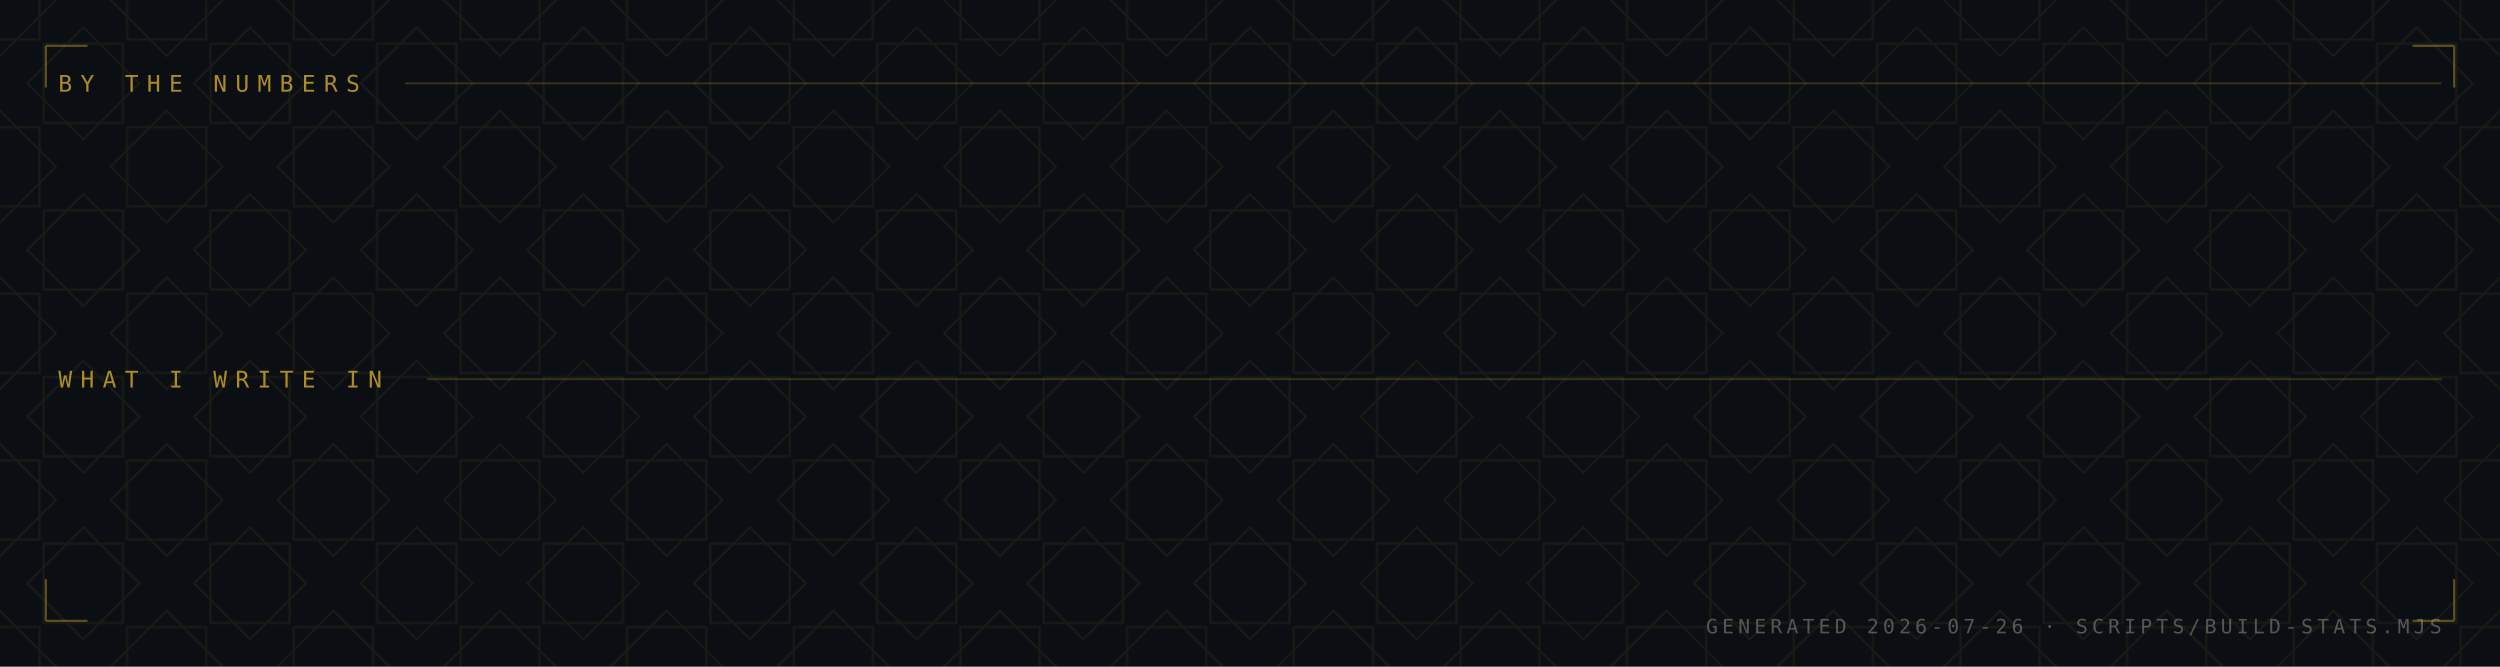
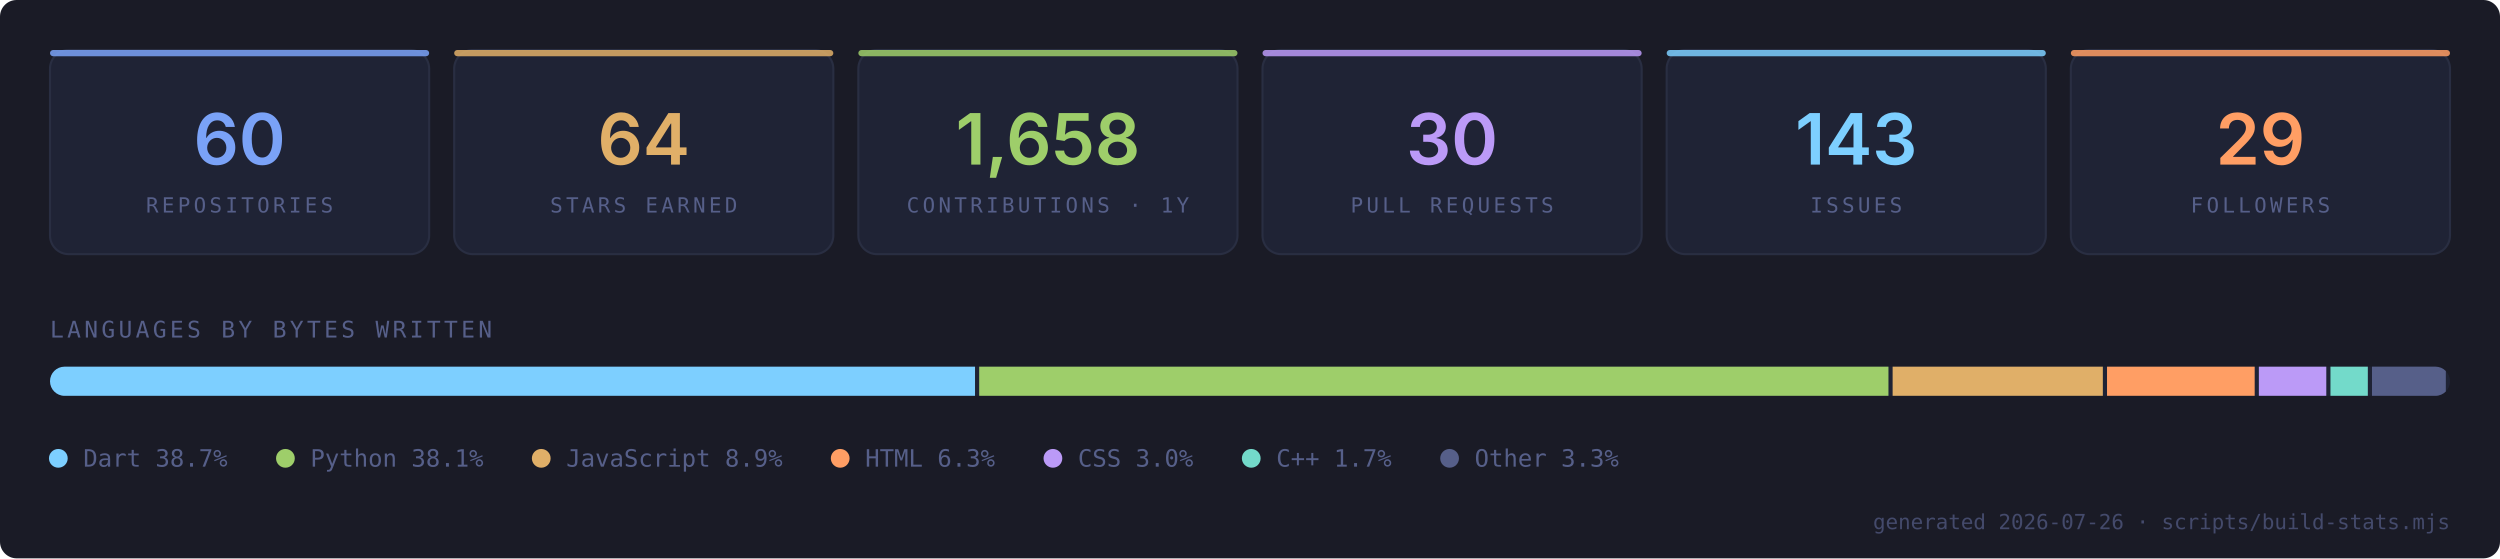
- <svg xmlns="http://www.w3.org/2000/svg" viewBox="0 0 1200 320" width="1200" height="320" role="img" aria-label="GitHub statistics for Lord-shaban: 41 repositories, 63 stars, 1447 commits in the last year">
+ <svg xmlns="http://www.w3.org/2000/svg" viewBox="0 0 1200 268" width="1200" height="268" role="img" aria-label="GitHub statistics for Lord-shaban: 60 repositories, 64 stars, 1658 contributions in the last year">
  <defs>
-     <pattern id="ground" width="80" height="80" patternUnits="userSpaceOnUse">
-       <g fill="none" stroke="#C9A227" stroke-width="1">
-         <rect x="21" y="21" width="38" height="38" />
-         <rect x="21" y="21" width="38" height="38" transform="rotate(45 40 40)" />
-         <rect x="-19" y="-19" width="38" height="38" />
-         <rect x="-19" y="-19" width="38" height="38" transform="rotate(45 0 0)" />
-         <rect x="61" y="-19" width="38" height="38" />
-         <rect x="61" y="-19" width="38" height="38" transform="rotate(45 80 0)" />
-         <rect x="-19" y="61" width="38" height="38" />
-         <rect x="-19" y="61" width="38" height="38" transform="rotate(45 0 80)" />
-         <rect x="61" y="61" width="38" height="38" />
-         <rect x="61" y="61" width="38" height="38" transform="rotate(45 80 80)" />
-       </g>
-     </pattern>
-     <clipPath id="sweep">
-       <rect x="28" y="210" height="16" width="0">
-         <animate attributeName="width" from="0" to="1144" dur="1.1s" begin="0.3s" fill="freeze" calcMode="spline" keySplines="0.2 0.7 0.3 1" />
-       </rect>
+     <clipPath id="rounded">
+       <rect x="24" y="176" width="1152" height="14" rx="7" />
    </clipPath>
    <style>
-       .serif { font-family: Georgia, "Iowan Old Style", "Palatino Linotype", "Times New Roman", serif; }
-       .mono  { font-family: ui-monospace, SFMono-Regular, "JetBrains Mono", Menlo, Consolas, monospace; }
-       .ar    { font-family: "Noto Naskh Arabic", "Amiri", "Traditional Arabic", "Segoe UI", Tahoma, serif; }
+       .mono { font-family: ui-monospace, "SF Mono", "JetBrains Mono", "Cascadia Code", Menlo, Consolas, monospace; }
+       .sans { font-family: ui-sans-serif, system-ui, "Inter", "Segoe UI", Roboto, Helvetica, Arial, sans-serif; }
      
-       .rise { opacity: 0; transform: translateY(8px); animation: rise .7s cubic-bezier(.2,.7,.3,1) .1s forwards; }
-       .fade { opacity: 0; animation: fade .6s ease-out 1.1s forwards; }
-       @keyframes rise { to { opacity: 1; transform: translateY(0) } }
-       @keyframes fade { to { opacity: 1 } }
+       .pop  { animation: pop .5s cubic-bezier(.2,.7,.3,1) backwards; }
+       .fade { animation: fade .5s ease-out 1.1s backwards; }
+       /* The bar wipes in with a CSS transform rather than an animated clip:
+          SMIL ignores prefers-reduced-motion, so a SMIL sweep would keep
+          moving — or freeze at zero width — for readers who opted out. */
+       .sweep {
+         transform-box: view-box;
+         transform-origin: 24px 176px;
+         animation: sweep .9s cubic-bezier(.2,.7,.3,1) .3s backwards;
+       }
+       @keyframes pop   { from { opacity: 0; transform: translateY(8px) } to { opacity: 1; transform: none } }
+       @keyframes fade  { from { opacity: 0 } to { opacity: 1 } }
+       @keyframes sweep { from { transform: scaleX(0) } to { transform: scaleX(1) } }
      
  @media (prefers-reduced-motion: reduce) {
    * { animation: none !important; }
-     .anim { opacity: 1 !important; transform: none !important; stroke-dashoffset: 0 !important; }
+     .anim, .fx { opacity: 1 !important; transform: none !important; clip-path: none !important; }
  }
    </style>
  </defs>
-   <rect width="1200" height="320" fill="#0B0F14" />
-   <rect width="1200" height="320" fill="url(#ground)" opacity="0.08" />
-   <g>
-     <text x="28" y="44" font-family="ui-monospace, SFMono-Regular, &quot;JetBrains Mono&quot;, Menlo, Consolas, monospace" font-size="11" letter-spacing="4" fill="#C9A227" fill-opacity="0.85">BY THE NUMBERS</text>
-     <line x1="194.4" y1="40" x2="1172" y2="40" stroke="#C9A227" stroke-opacity="0.22" stroke-width="1" />
+   <rect width="1200" height="268" rx="8" fill="#1A1B26" />
+   <g class="fx pop" style="animation-delay:0.00s">
+     <rect x="24.0" y="24" width="182.0" height="98" rx="9" fill="#1F2335" stroke="#292E42" />
+     <rect x="24.0" y="24" width="182.0" height="3" rx="1.5" fill="#7AA2F7" fill-opacity="0.85" />
+     <text class="sans" x="115.0" y="79" text-anchor="middle" font-size="34" font-weight="600" fill="#7AA2F7">60</text>
+     <text class="mono" x="115.0" y="102" text-anchor="middle" font-size="10" letter-spacing="1.6" fill="#565F89">REPOSITORIES</text>
  </g>
-   <g class="anim rise">
+   <g class="fx pop" style="animation-delay:0.05s">
+     <rect x="218.0" y="24" width="182.0" height="98" rx="9" fill="#1F2335" stroke="#292E42" />
+     <rect x="218.0" y="24" width="182.0" height="3" rx="1.5" fill="#E0AF68" fill-opacity="0.85" />
+     <text class="sans" x="309.0" y="79" text-anchor="middle" font-size="34" font-weight="600" fill="#E0AF68">64</text>
+     <text class="mono" x="309.0" y="102" text-anchor="middle" font-size="10" letter-spacing="1.6" fill="#565F89">STARS EARNED</text>
+   </g>
+   <g class="fx pop" style="animation-delay:0.10s">
+     <rect x="412.0" y="24" width="182.0" height="98" rx="9" fill="#1F2335" stroke="#292E42" />
+     <rect x="412.0" y="24" width="182.0" height="3" rx="1.5" fill="#9ECE6A" fill-opacity="0.85" />
+     <text class="sans" x="503.0" y="79" text-anchor="middle" font-size="34" font-weight="600" fill="#9ECE6A">1,658</text>
+     <text class="mono" x="503.0" y="102" text-anchor="middle" font-size="10" letter-spacing="1.6" fill="#565F89">CONTRIBUTIONS · 1Y</text>
+   </g>
+   <g class="fx pop" style="animation-delay:0.15s">
+     <rect x="606.0" y="24" width="182.0" height="98" rx="9" fill="#1F2335" stroke="#292E42" />
+     <rect x="606.0" y="24" width="182.0" height="3" rx="1.5" fill="#BB9AF7" fill-opacity="0.85" />
+     <text class="sans" x="697.0" y="79" text-anchor="middle" font-size="34" font-weight="600" fill="#BB9AF7">30</text>
+     <text class="mono" x="697.0" y="102" text-anchor="middle" font-size="10" letter-spacing="1.6" fill="#565F89">PULL REQUESTS</text>
+   </g>
+   <g class="fx pop" style="animation-delay:0.20s">
+     <rect x="800.0" y="24" width="182.0" height="98" rx="9" fill="#1F2335" stroke="#292E42" />
+     <rect x="800.0" y="24" width="182.0" height="3" rx="1.5" fill="#7DCFFF" fill-opacity="0.85" />
+     <text class="sans" x="891.0" y="79" text-anchor="middle" font-size="34" font-weight="600" fill="#7DCFFF">143</text>
+     <text class="mono" x="891.0" y="102" text-anchor="middle" font-size="10" letter-spacing="1.6" fill="#565F89">ISSUES</text>
+   </g>
+   <g class="fx pop" style="animation-delay:0.25s">
+     <rect x="994.0" y="24" width="182.0" height="98" rx="9" fill="#1F2335" stroke="#292E42" />
+     <rect x="994.0" y="24" width="182.0" height="3" rx="1.5" fill="#FF9E64" fill-opacity="0.85" />
+     <text class="sans" x="1085.0" y="79" text-anchor="middle" font-size="34" font-weight="600" fill="#FF9E64">29</text>
+     <text class="mono" x="1085.0" y="102" text-anchor="middle" font-size="10" letter-spacing="1.6" fill="#565F89">FOLLOWERS</text>
+   </g>
+   <text class="mono" x="24" y="162" font-size="11" letter-spacing="1.6" fill="#565F89">LANGUAGES BY BYTES WRITTEN</text>
+   <rect x="24" y="176" width="1152" height="14" rx="7" fill="#1F2335" />
+   <g clip-path="url(#rounded)">
+     <g class="fx sweep">
+       <rect x="24.00" y="176" width="444.01" height="14" fill="#7DCFFF" />
+       <rect x="470.01" y="176" width="436.45" height="14" fill="#9ECE6A" />
+       <rect x="908.46" y="176" width="100.91" height="14" fill="#E0AF68" />
+       <rect x="1011.37" y="176" width="70.88" height="14" fill="#FF9E64" />
+       <rect x="1084.25" y="176" width="32.37" height="14" fill="#BB9AF7" />
+       <rect x="1118.62" y="176" width="17.94" height="14" fill="#73DACA" />
+       <rect x="1138.56" y="176" width="35.44" height="14" fill="#565F89" />
+     </g>
+   </g>
+   <g class="fx fade">
    <g>
-       <text class="serif" x="123.333" y="112" text-anchor="middle" font-size="46" fill="#C9A227">41</text>
-       <text class="mono" x="123.333" y="138" text-anchor="middle" font-size="10" letter-spacing="3" fill="#F2E9D8" fill-opacity="0.55">REPOSITORIES</text>
+       <circle cx="28" cy="220" r="4.5" fill="#7DCFFF" />
+       <text class="mono" x="40" y="224" font-size="11.5" fill="#565F89">Dart 38.7%</text>
    </g>
    <g>
-       <text class="serif" x="314" y="112" text-anchor="middle" font-size="46" fill="#C9A227">63</text>
-       <text class="mono" x="314" y="138" text-anchor="middle" font-size="10" letter-spacing="3" fill="#F2E9D8" fill-opacity="0.55">STARS EARNED</text>
+       <circle cx="137" cy="220" r="4.5" fill="#9ECE6A" />
+       <text class="mono" x="149" y="224" font-size="11.5" fill="#565F89">Python 38.1%</text>
    </g>
    <g>
-       <text class="serif" x="504.667" y="112" text-anchor="middle" font-size="46" fill="#3FA79F">1,658</text>
-       <text class="mono" x="504.667" y="138" text-anchor="middle" font-size="10" letter-spacing="3" fill="#F2E9D8" fill-opacity="0.55">CONTRIBUTIONS · 1Y</text>
+       <circle cx="259.8" cy="220" r="4.5" fill="#E0AF68" />
+       <text class="mono" x="271.8" y="224" font-size="11.5" fill="#565F89">JavaScript 8.9%</text>
    </g>
    <g>
-       <text class="serif" x="695.333" y="112" text-anchor="middle" font-size="46" fill="#3FA79F">30</text>
-       <text class="mono" x="695.333" y="138" text-anchor="middle" font-size="10" letter-spacing="3" fill="#F2E9D8" fill-opacity="0.55">PULL REQUESTS</text>
+       <circle cx="403.3" cy="220" r="4.5" fill="#FF9E64" />
+       <text class="mono" x="415.3" y="224" font-size="11.5" fill="#565F89">HTML 6.3%</text>
    </g>
    <g>
-       <text class="serif" x="886" y="112" text-anchor="middle" font-size="46" fill="#C4614F">143</text>
-       <text class="mono" x="886" y="138" text-anchor="middle" font-size="10" letter-spacing="3" fill="#F2E9D8" fill-opacity="0.55">ISSUES</text>
+       <circle cx="505.4" cy="220" r="4.5" fill="#BB9AF7" />
+       <text class="mono" x="517.4" y="224" font-size="11.5" fill="#565F89">CSS 3.0%</text>
    </g>
    <g>
-       <text class="serif" x="1076.667" y="112" text-anchor="middle" font-size="46" fill="#C4614F">29</text>
-       <text class="mono" x="1076.667" y="138" text-anchor="middle" font-size="10" letter-spacing="3" fill="#F2E9D8" fill-opacity="0.55">FOLLOWERS</text>
-     </g>
-     <line x1="218.667" y1="76" x2="218.667" y2="144" stroke="#C9A227" stroke-opacity="0.16" />
-     <line x1="409.333" y1="76" x2="409.333" y2="144" stroke="#C9A227" stroke-opacity="0.16" />
-     <line x1="600" y1="76" x2="600" y2="144" stroke="#C9A227" stroke-opacity="0.16" />
-     <line x1="790.667" y1="76" x2="790.667" y2="144" stroke="#C9A227" stroke-opacity="0.16" />
-     <line x1="981.333" y1="76" x2="981.333" y2="144" stroke="#C9A227" stroke-opacity="0.16" />
-   </g>
-   <g>
-     <text x="28" y="186" font-family="ui-monospace, SFMono-Regular, &quot;JetBrains Mono&quot;, Menlo, Consolas, monospace" font-size="11" letter-spacing="4" fill="#C9A227" fill-opacity="0.85">WHAT I WRITE IN</text>
-     <line x1="205" y1="182" x2="1172" y2="182" stroke="#C9A227" stroke-opacity="0.22" stroke-width="1" />
-   </g>
-   <g clip-path="url(#sweep)">
-     <rect x="28.00" y="210" width="606.40" height="16" fill="#3FA79F" fill-opacity="0.9" />
-     <rect x="636.40" y="210" width="232.09" height="16" fill="#C9A227" fill-opacity="0.9" />
-     <rect x="870.49" y="210" width="111.10" height="16" fill="#C4614F" fill-opacity="0.9" />
-     <rect x="983.59" y="210" width="66.58" height="16" fill="#D98E7E" fill-opacity="0.9" />
-     <rect x="1052.17" y="210" width="36.29" height="16" fill="#6FC8C1" fill-opacity="0.9" />
-     <rect x="1090.46" y="210" width="32.62" height="16" fill="#8E7524" fill-opacity="0.9" />
-     <rect x="1125.09" y="210" width="44.91" height="16" fill="#4A5462" fill-opacity="0.9" />
-   </g>
-   <g class="anim fade">
-     <g>
-       <rect x="28" y="250" width="9" height="9" fill="#3FA79F" fill-opacity="0.85" />
-       <text class="mono" x="44" y="259" font-size="11" fill="#F2E9D8" fill-opacity="0.72">Dart 53.2%</text>
+       <circle cx="600.6" cy="220" r="4.5" fill="#73DACA" />
+       <text class="mono" x="612.6" y="224" font-size="11.5" fill="#565F89">C++ 1.7%</text>
    </g>
    <g>
-       <rect x="128" y="250" width="9" height="9" fill="#C9A227" fill-opacity="0.85" />
-       <text class="mono" x="144" y="259" font-size="11" fill="#F2E9D8" fill-opacity="0.72">JavaScript 20.5%</text>
-     </g>
-     <g>
-       <rect x="267.6" y="250" width="9" height="9" fill="#C4614F" fill-opacity="0.85" />
-       <text class="mono" x="283.6" y="259" font-size="11" fill="#F2E9D8" fill-opacity="0.72">HTML 9.9%</text>
-     </g>
-     <g>
-       <rect x="361" y="250" width="9" height="9" fill="#D98E7E" fill-opacity="0.85" />
-       <text class="mono" x="377" y="259" font-size="11" fill="#F2E9D8" fill-opacity="0.72">CSS 6.0%</text>
-     </g>
-     <g>
-       <rect x="447.8" y="250" width="9" height="9" fill="#6FC8C1" fill-opacity="0.85" />
-       <text class="mono" x="463.8" y="259" font-size="11" fill="#F2E9D8" fill-opacity="0.72">Python 3.3%</text>
-     </g>
-     <g>
-       <rect x="554.4" y="250" width="9" height="9" fill="#8E7524" fill-opacity="0.85" />
-       <text class="mono" x="570.4" y="259" font-size="11" fill="#F2E9D8" fill-opacity="0.72">C++ 3.0%</text>
-     </g>
-     <g>
-       <rect x="641.2" y="250" width="9" height="9" fill="#4A5462" fill-opacity="0.85" />
-       <text class="mono" x="657.2" y="259" font-size="11" fill="#F2E9D8" fill-opacity="0.72">Other 4.1%</text>
+       <circle cx="695.8" cy="220" r="4.5" fill="#565F89" />
+       <text class="mono" x="707.8" y="224" font-size="11.5" fill="#565F89">Other 3.3%</text>
    </g>
  </g>
-   <text class="mono" x="1172" y="304" text-anchor="end" font-size="9.5" letter-spacing="2" fill="#F2E9D8" fill-opacity="0.32">GENERATED 2026-07-26 · SCRIPTS/BUILD-STATS.MJS</text>
-   <g stroke="#C9A227" stroke-opacity="0.45" stroke-width="1" fill="none">
-     <path d="M22 22 h20 M22 22 v20" />
-     <path d="M1178 22 h-20 M1178 22 v20" />
-     <path d="M22 298 h20 M22 298 v-20" />
-     <path d="M1178 298 h-20 M1178 298 v-20" />
-   </g>
+   <text class="mono" x="1176" y="254" text-anchor="end" font-size="10" fill="#565F89" fill-opacity="0.7">generated 2026-07-26 · scripts/build-stats.mjs</text>
</svg>
